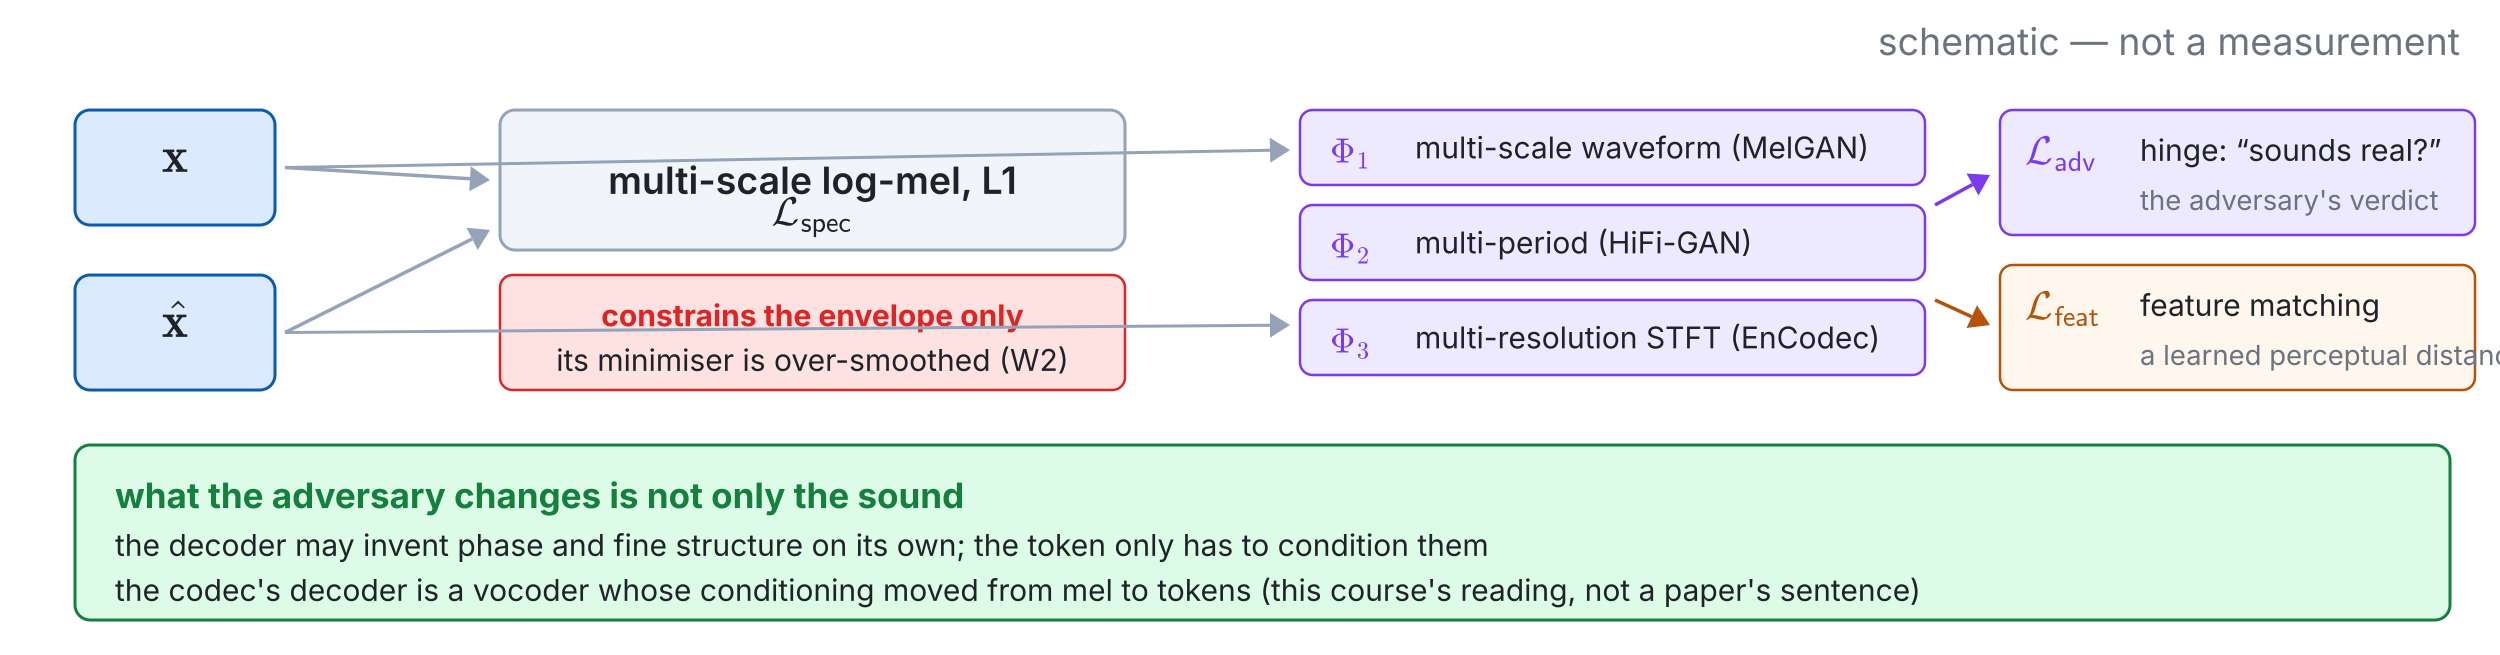
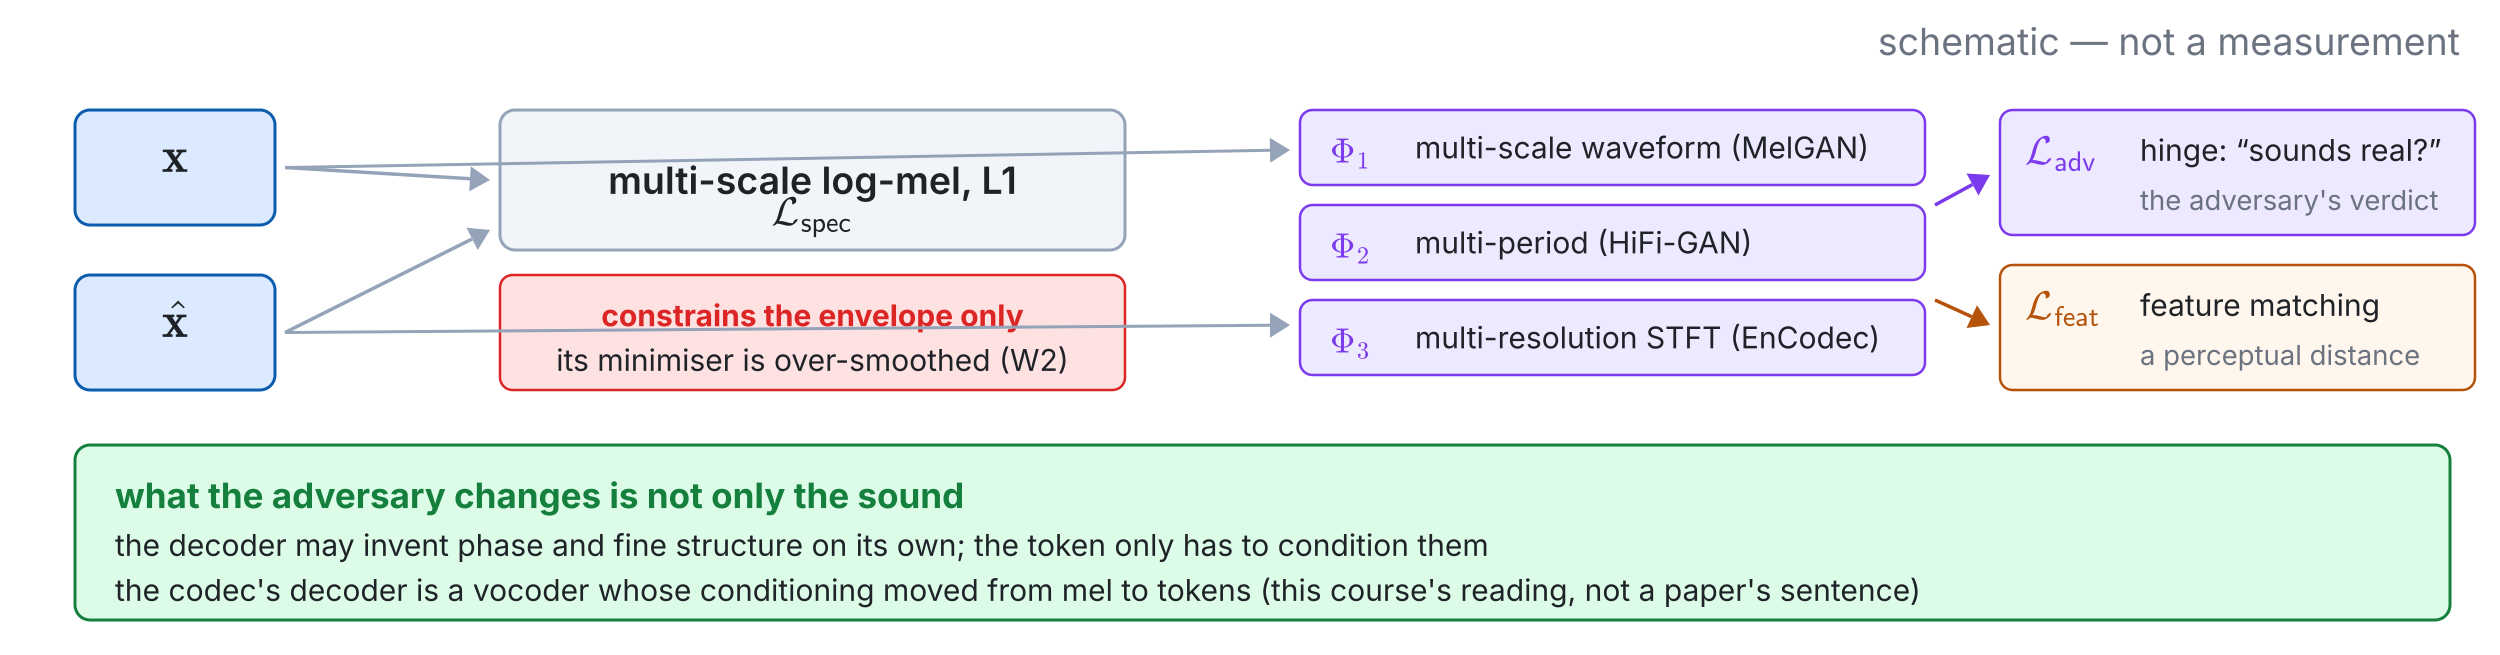
<svg xmlns="http://www.w3.org/2000/svg" xmlns:xlink="http://www.w3.org/1999/xlink" viewBox="0 0 1000 262" width="100%" role="img" font-family="system-ui,-apple-system,Segoe UI,sans-serif">
  <text x="984.0" y="22.0" font-size="15" font-weight="400" fill="#6b7280" text-anchor="end" dominant-baseline="auto">schematic — not a measurement</text>
  <g class="fragment" data-fragment-index="0">
    <rect x="30.0" y="44.0" width="80.0" height="46.0" rx="6" fill="#dbeafe" stroke="#0b5cad" stroke-width="1.2" />
    <svg x="64.7" y="53.644" width="10.6" height="19.356" viewBox="0 0 10.6 19.356">
      <defs>
        <style type="text/css">*{stroke-linejoin: round; stroke-linecap: butt}</style>
      </defs>
-       <g id="w6t45-figure_1">
-         <g id="w6t45-patch_1">
+       <g id="w6t49-figure_1">
+         <g id="w6t49-patch_1">
          <path d="M 0 19.356  L 10.6 19.356  L 10.6 0  L 0 0  L 0 19.356  z " style="fill: none" />
        </g>
-         <g id="w6t45-text_1">
+         <g id="w6t49-text_1">
          <g style="fill: #1f2328" transform="translate(0 15.19688) scale(0.2 -0.2)">
            <defs>
-               <path id="w6t45-Cmb10-78" d="M 109 0  L 109 325  Q 628 325 678 384  L 1381 1350  L 588 2516  L 141 2516  L 141 2841  L 1606 2841  L 1606 2516  L 1331 2516  L 1766 1881  L 2181 2463  Q 2181 2491 2072 2503  Q 1963 2516 1888 2516  L 1888 2841  L 3156 2841  L 3156 2516  Q 2638 2516 2584 2456  L 1959 1594  L 2816 325  L 3272 325  L 3272 0  L 1797 0  L 1797 325  L 2075 325  L 1575 1063  L 1081 378  Q 1081 356 1193 340  Q 1306 325 1381 325  L 1381 0  L 109 0  z " transform="scale(0.015625)" />
-             </defs>
-             <use xlink:href="#w6t45-Cmb10-78" transform="translate(0 0.609375)" />
+               <path id="w6t49-Cmb10-78" d="M 109 0  L 109 325  Q 628 325 678 384  L 1381 1350  L 588 2516  L 141 2516  L 141 2841  L 1606 2841  L 1606 2516  L 1331 2516  L 1766 1881  L 2181 2463  Q 2181 2491 2072 2503  Q 1963 2516 1888 2516  L 1888 2841  L 3156 2841  L 3156 2516  Q 2638 2516 2584 2456  L 1959 1594  L 2816 325  L 3272 325  L 3272 0  L 1797 0  L 1797 325  L 2075 325  L 1575 1063  L 1081 378  Q 1081 356 1193 340  Q 1306 325 1381 325  L 1381 0  L 109 0  z " transform="scale(0.015625)" />
+             </defs>
+             <use xlink:href="#w6t49-Cmb10-78" transform="translate(0 0.609375)" />
          </g>
        </g>
      </g>
    </svg>
    <rect x="30.0" y="110.0" width="80.0" height="46.0" rx="6" fill="#dbeafe" stroke="#0b5cad" stroke-width="1.2" />
    <svg x="64.7" y="119.644" width="10.6" height="19.356" viewBox="0 0 10.6 19.356">
      <defs>
        <style type="text/css">*{stroke-linejoin: round; stroke-linecap: butt}</style>
      </defs>
-       <g id="w6t46-figure_1">
-         <g id="w6t46-patch_1">
+       <g id="w6t50-figure_1">
+         <g id="w6t50-patch_1">
          <path d="M 0 19.356  L 10.6 19.356  L 10.6 0  L 0 0  L 0 19.356  z " style="fill: none" />
        </g>
-         <g id="w6t46-text_1">
+         <g id="w6t50-text_1">
          <g style="fill: #1f2328" transform="translate(0 15.19688) scale(0.2 -0.2)">
            <defs>
-               <path id="w6t46-Cmr10-5e" d="M 863 3444  L 738 3578  L 1600 4441  L 2456 3578  L 2328 3444  L 1600 4084  L 863 3444  z " transform="scale(0.015625)" />
-               <path id="w6t46-Cmb10-78" d="M 109 0  L 109 325  Q 628 325 678 384  L 1381 1350  L 588 2516  L 141 2516  L 141 2841  L 1606 2841  L 1606 2516  L 1331 2516  L 1766 1881  L 2181 2463  Q 2181 2491 2072 2503  Q 1963 2516 1888 2516  L 1888 2841  L 3156 2841  L 3156 2516  Q 2638 2516 2584 2456  L 1959 1594  L 2816 325  L 3272 325  L 3272 0  L 1797 0  L 1797 325  L 2075 325  L 1575 1063  L 1081 378  Q 1081 356 1193 340  Q 1306 325 1381 325  L 1381 0  L 109 0  z " transform="scale(0.015625)" />
-             </defs>
-             <use xlink:href="#w6t46-Cmr10-5e" transform="translate(7.640137 3.609375)" />
-             <use xlink:href="#w6t46-Cmb10-78" transform="translate(0 0.53125)" />
+               <path id="w6t50-Cmr10-5e" d="M 863 3444  L 738 3578  L 1600 4441  L 2456 3578  L 2328 3444  L 1600 4084  L 863 3444  z " transform="scale(0.015625)" />
+               <path id="w6t50-Cmb10-78" d="M 109 0  L 109 325  Q 628 325 678 384  L 1381 1350  L 588 2516  L 141 2516  L 141 2841  L 1606 2841  L 1606 2516  L 1331 2516  L 1766 1881  L 2181 2463  Q 2181 2491 2072 2503  Q 1963 2516 1888 2516  L 1888 2841  L 3156 2841  L 3156 2516  Q 2638 2516 2584 2456  L 1959 1594  L 2816 325  L 3272 325  L 3272 0  L 1797 0  L 1797 325  L 2075 325  L 1575 1063  L 1081 378  Q 1081 356 1193 340  Q 1306 325 1381 325  L 1381 0  L 109 0  z " transform="scale(0.015625)" />
+             </defs>
+             <use xlink:href="#w6t50-Cmr10-5e" transform="translate(7.640137 3.609375)" />
+             <use xlink:href="#w6t50-Cmb10-78" transform="translate(0 0.53125)" />
          </g>
        </g>
      </g>
    </svg>
    <line x1="114.0" y1="67.0" x2="188.0" y2="71.5" stroke="#94a3b8" stroke-width="1.4" />
    <polygon points="196.0,72.0 187.7,76.5 188.3,66.5" fill="#94a3b8" />
    <line x1="114.0" y1="133.0" x2="188.8" y2="95.6" stroke="#94a3b8" stroke-width="1.4" />
    <polygon points="196.0,92.0 191.1,100.0 186.6,91.1" fill="#94a3b8" />
    <rect x="200.0" y="44.0" width="250.0" height="56.0" rx="6" fill="#f1f5f9" stroke="#94a3b8" stroke-width="1.2" />
    <text x="325.0" y="72.0" font-size="15" font-weight="600" fill="#1f2328" text-anchor="middle" dominant-baseline="middle">multi-scale log-mel, L1</text>
    <svg x="308.6" y="78.68" width="32.8" height="16.32" viewBox="0 0 32.8 16.32">
      <defs>
        <style type="text/css">*{stroke-linejoin: round; stroke-linecap: butt}</style>
      </defs>
-       <g id="w6t47-figure_1">
-         <g id="w6t47-patch_1">
+       <g id="w6t51-figure_1">
+         <g id="w6t51-patch_1">
          <path d="M 0 16.32  L 32.8 16.32  L 32.8 0  L 0 0  L 0 16.32  z " style="fill: none" />
        </g>
-         <g id="w6t47-text_1">
+         <g id="w6t51-text_1">
          <g style="fill: #1f2328" transform="translate(0 11.36) scale(0.16 -0.16)">
            <defs>
-               <path id="w6t47-Cmsy10-4c" d="M 238 -141  Q 197 -141 197 -97  Q 197 -72 219 -38  Q 266 38 359 130  Q 453 222 494 275  Q 656 509 750 691  Q 913 1028 1031 1466  Q 1206 2163 1348 2597  Q 1491 3031 1722 3419  Q 1903 3719 2168 3967  Q 2434 4216 2757 4364  Q 3081 4513 3419 4513  L 3456 4513  Q 3622 4513 3734 4430  Q 3847 4347 3905 4208  Q 3963 4069 3963 3909  Q 3963 3666 3884 3572  Q 3663 3331 3359 3291  L 3322 3291  Q 3284 3291 3284 3334  Q 3284 3341 3300 3431  Q 3316 3522 3316 3584  Q 3316 3791 3212 3944  Q 3109 4097 2906 4097  Q 2669 4097 2669 4056  Q 2494 3934 2333 3651  Q 2172 3369 2051 3039  Q 1931 2709 1837 2376  Q 1744 2044 1672 1753  Q 1594 1438 1470 1148  Q 1347 859 1178 603  Q 1253 628 1363 628  L 1403 628  Q 1625 628 1847 583  Q 2069 538 2378 450  Q 2688 363 2894 320  Q 3100 278 3328 275  Q 3397 275 3440 337  Q 3484 400 3526 511  Q 3569 622 3597 659  Q 3694 766 3834 844  Q 3975 922 4116 941  L 4153 941  Q 4172 941 4184 928  Q 4197 916 4197 897  Q 4197 897 4191 878  Q 4128 628 3897 386  Q 3666 144 3370 1  Q 3075 -141 2828 -141  L 2791 -141  Q 2569 -141 2356 -100  Q 2144 -59 1834 28  Q 1525 116 1304 162  Q 1084 209 863 213  Q 578 -100 275 -141  L 238 -141  z " transform="scale(0.015625)" />
-               <path id="w6t47-Cmss10-73" d="M 178 213  L 263 672  Q 716 359 1259 359  Q 1494 359 1659 461  Q 1825 563 1825 781  Q 1825 947 1698 1053  Q 1572 1159 1403 1191  L 1013 1269  Q 688 1334 450 1559  Q 213 1784 213 2100  Q 213 2391 353 2583  Q 494 2775 731 2862  Q 969 2950 1259 2950  Q 1538 2950 1745 2904  Q 1953 2859 2194 2747  L 2119 2297  Q 1888 2434 1673 2490  Q 1459 2547 1191 2547  Q 981 2547 836 2455  Q 691 2363 691 2163  Q 691 2025 800 1926  Q 909 1828 1063 1791  L 1491 1709  Q 1709 1659 1895 1537  Q 2081 1416 2192 1233  Q 2303 1050 2303 831  Q 2303 525 2167 323  Q 2031 122 1798 25  Q 1566 -72 1259 -72  Q 684 -72 178 213  z " transform="scale(0.015625)" />
-               <path id="w6t47-Cmss10-70" d="M 513 -1241  L 513 2841  L 1019 2841  L 1019 2541  Q 1469 2913 2113 2913  Q 2428 2913 2648 2672  Q 2869 2431 2976 2082  Q 3084 1734 3084 1422  Q 3084 1081 2942 728  Q 2800 375 2533 151  Q 2266 -72 1906 -72  Q 1663 -72 1436 23  Q 1209 119 1038 281  L 1038 -1241  L 513 -1241  z M 1038 744  Q 1138 559 1288 453  Q 1438 347 1631 347  Q 1906 347 2117 501  Q 2328 656 2443 909  Q 2559 1163 2559 1422  Q 2559 1825 2325 2151  Q 2091 2478 1709 2478  Q 1581 2478 1451 2434  Q 1322 2391 1219 2314  Q 1116 2238 1038 2125  L 1038 744  z " transform="scale(0.015625)" />
-               <path id="w6t47-Cmss10-65" d="M 1594 -72  Q 1300 -72 1044 51  Q 788 175 602 390  Q 416 606 314 882  Q 213 1159 213 1441  Q 213 1806 373 2159  Q 534 2513 831 2731  Q 1128 2950 1503 2950  Q 2116 2950 2386 2500  Q 2656 2050 2656 1403  L 684 1403  Q 684 1150 801 904  Q 919 659 1130 503  Q 1341 347 1594 347  Q 2150 347 2584 691  L 2625 256  Q 2491 122 2162 25  Q 1834 -72 1594 -72  z M 722 1778  L 2259 1778  Q 2209 2103 2015 2318  Q 1822 2534 1503 2534  Q 1316 2534 1150 2426  Q 984 2319 876 2145  Q 769 1972 722 1778  z " transform="scale(0.015625)" />
-               <path id="w6t47-Cmss10-63" d="M 1594 -72  Q 1309 -72 1053 50  Q 797 172 609 386  Q 422 600 320 870  Q 219 1141 219 1422  Q 219 1713 320 1988  Q 422 2263 608 2480  Q 794 2697 1044 2823  Q 1294 2950 1594 2950  Q 1934 2950 2136 2897  Q 2338 2844 2625 2675  L 2547 2228  Q 2288 2403 2102 2459  Q 1916 2516 1594 2516  Q 1322 2516 1126 2355  Q 931 2194 837 1945  Q 744 1697 744 1422  Q 744 1163 842 919  Q 941 675 1134 520  Q 1328 366 1594 366  Q 1894 366 2139 448  Q 2384 531 2619 697  L 2656 250  Q 2513 106 2183 17  Q 1853 -72 1594 -72  z " transform="scale(0.015625)" />
-             </defs>
-             <use xlink:href="#w6t47-Cmsy10-4c" transform="translate(0 0.484375)" />
-             <use xlink:href="#w6t47-Cmss10-73" transform="translate(73.36062 -16.52188) scale(0.7)" />
-             <use xlink:href="#w6t47-Cmss10-70" transform="translate(100.1575 -16.52188) scale(0.7)" />
-             <use xlink:href="#w6t47-Cmss10-65" transform="translate(136.2854 -16.52188) scale(0.7)" />
-             <use xlink:href="#w6t47-Cmss10-63" transform="translate(167.3548 -16.52188) scale(0.7)" />
+               <path id="w6t51-Cmsy10-4c" d="M 238 -141  Q 197 -141 197 -97  Q 197 -72 219 -38  Q 266 38 359 130  Q 453 222 494 275  Q 656 509 750 691  Q 913 1028 1031 1466  Q 1206 2163 1348 2597  Q 1491 3031 1722 3419  Q 1903 3719 2168 3967  Q 2434 4216 2757 4364  Q 3081 4513 3419 4513  L 3456 4513  Q 3622 4513 3734 4430  Q 3847 4347 3905 4208  Q 3963 4069 3963 3909  Q 3963 3666 3884 3572  Q 3663 3331 3359 3291  L 3322 3291  Q 3284 3291 3284 3334  Q 3284 3341 3300 3431  Q 3316 3522 3316 3584  Q 3316 3791 3212 3944  Q 3109 4097 2906 4097  Q 2669 4097 2669 4056  Q 2494 3934 2333 3651  Q 2172 3369 2051 3039  Q 1931 2709 1837 2376  Q 1744 2044 1672 1753  Q 1594 1438 1470 1148  Q 1347 859 1178 603  Q 1253 628 1363 628  L 1403 628  Q 1625 628 1847 583  Q 2069 538 2378 450  Q 2688 363 2894 320  Q 3100 278 3328 275  Q 3397 275 3440 337  Q 3484 400 3526 511  Q 3569 622 3597 659  Q 3694 766 3834 844  Q 3975 922 4116 941  L 4153 941  Q 4172 941 4184 928  Q 4197 916 4197 897  Q 4197 897 4191 878  Q 4128 628 3897 386  Q 3666 144 3370 1  Q 3075 -141 2828 -141  L 2791 -141  Q 2569 -141 2356 -100  Q 2144 -59 1834 28  Q 1525 116 1304 162  Q 1084 209 863 213  Q 578 -100 275 -141  L 238 -141  z " transform="scale(0.015625)" />
+               <path id="w6t51-Cmss10-73" d="M 178 213  L 263 672  Q 716 359 1259 359  Q 1494 359 1659 461  Q 1825 563 1825 781  Q 1825 947 1698 1053  Q 1572 1159 1403 1191  L 1013 1269  Q 688 1334 450 1559  Q 213 1784 213 2100  Q 213 2391 353 2583  Q 494 2775 731 2862  Q 969 2950 1259 2950  Q 1538 2950 1745 2904  Q 1953 2859 2194 2747  L 2119 2297  Q 1888 2434 1673 2490  Q 1459 2547 1191 2547  Q 981 2547 836 2455  Q 691 2363 691 2163  Q 691 2025 800 1926  Q 909 1828 1063 1791  L 1491 1709  Q 1709 1659 1895 1537  Q 2081 1416 2192 1233  Q 2303 1050 2303 831  Q 2303 525 2167 323  Q 2031 122 1798 25  Q 1566 -72 1259 -72  Q 684 -72 178 213  z " transform="scale(0.015625)" />
+               <path id="w6t51-Cmss10-70" d="M 513 -1241  L 513 2841  L 1019 2841  L 1019 2541  Q 1469 2913 2113 2913  Q 2428 2913 2648 2672  Q 2869 2431 2976 2082  Q 3084 1734 3084 1422  Q 3084 1081 2942 728  Q 2800 375 2533 151  Q 2266 -72 1906 -72  Q 1663 -72 1436 23  Q 1209 119 1038 281  L 1038 -1241  L 513 -1241  z M 1038 744  Q 1138 559 1288 453  Q 1438 347 1631 347  Q 1906 347 2117 501  Q 2328 656 2443 909  Q 2559 1163 2559 1422  Q 2559 1825 2325 2151  Q 2091 2478 1709 2478  Q 1581 2478 1451 2434  Q 1322 2391 1219 2314  Q 1116 2238 1038 2125  L 1038 744  z " transform="scale(0.015625)" />
+               <path id="w6t51-Cmss10-65" d="M 1594 -72  Q 1300 -72 1044 51  Q 788 175 602 390  Q 416 606 314 882  Q 213 1159 213 1441  Q 213 1806 373 2159  Q 534 2513 831 2731  Q 1128 2950 1503 2950  Q 2116 2950 2386 2500  Q 2656 2050 2656 1403  L 684 1403  Q 684 1150 801 904  Q 919 659 1130 503  Q 1341 347 1594 347  Q 2150 347 2584 691  L 2625 256  Q 2491 122 2162 25  Q 1834 -72 1594 -72  z M 722 1778  L 2259 1778  Q 2209 2103 2015 2318  Q 1822 2534 1503 2534  Q 1316 2534 1150 2426  Q 984 2319 876 2145  Q 769 1972 722 1778  z " transform="scale(0.015625)" />
+               <path id="w6t51-Cmss10-63" d="M 1594 -72  Q 1309 -72 1053 50  Q 797 172 609 386  Q 422 600 320 870  Q 219 1141 219 1422  Q 219 1713 320 1988  Q 422 2263 608 2480  Q 794 2697 1044 2823  Q 1294 2950 1594 2950  Q 1934 2950 2136 2897  Q 2338 2844 2625 2675  L 2547 2228  Q 2288 2403 2102 2459  Q 1916 2516 1594 2516  Q 1322 2516 1126 2355  Q 931 2194 837 1945  Q 744 1697 744 1422  Q 744 1163 842 919  Q 941 675 1134 520  Q 1328 366 1594 366  Q 1894 366 2139 448  Q 2384 531 2619 697  L 2656 250  Q 2513 106 2183 17  Q 1853 -72 1594 -72  z " transform="scale(0.015625)" />
+             </defs>
+             <use xlink:href="#w6t51-Cmsy10-4c" transform="translate(0 0.484375)" />
+             <use xlink:href="#w6t51-Cmss10-73" transform="translate(73.36062 -16.52188) scale(0.7)" />
+             <use xlink:href="#w6t51-Cmss10-70" transform="translate(100.1575 -16.52188) scale(0.7)" />
+             <use xlink:href="#w6t51-Cmss10-65" transform="translate(136.2854 -16.52188) scale(0.7)" />
+             <use xlink:href="#w6t51-Cmss10-63" transform="translate(167.3548 -16.52188) scale(0.7)" />
          </g>
        </g>
      </g>
    </svg>
    <rect x="200.0" y="110.0" width="250.0" height="46.0" rx="5" fill="#fee2e2" stroke="#dc2626" stroke-width="1.0" />
    <text x="325.0" y="126.0" font-size="12" font-weight="700" fill="#dc2626" text-anchor="middle" dominant-baseline="middle">constrains the envelope only</text>
    <text x="325.0" y="144.0" font-size="12" font-weight="400" fill="#1f2328" text-anchor="middle" dominant-baseline="middle">its minimiser is over-smoothed (W2)</text>
  </g>
  <g class="fragment" data-fragment-index="1">
    <line x1="114.0" y1="67.0" x2="508.0" y2="60.1" stroke="#94a3b8" stroke-width="1.2" />
    <polygon points="516.0,60.0 508.1,65.1 507.9,55.1" fill="#94a3b8" />
    <line x1="114.0" y1="133.0" x2="508.0" y2="130.1" stroke="#94a3b8" stroke-width="1.2" />
    <polygon points="516.0,130.0 508.0,135.1 508.0,125.1" fill="#94a3b8" />
    <rect x="520.0" y="44.0" width="250.0" height="30.0" rx="5" fill="#ede9fe" stroke="#7c3aed" stroke-width="1.0" />
    <svg x="532" y="54.451" width="16.66" height="13.549" viewBox="0 0 16.66 13.549">
      <defs>
        <style type="text/css">*{stroke-linejoin: round; stroke-linecap: butt}</style>
      </defs>
-       <g id="w6t48-figure_1">
-         <g id="w6t48-patch_1">
+       <g id="w6t52-figure_1">
+         <g id="w6t52-patch_1">
          <path d="M 0 13.549  L 16.66 13.549  L 16.66 -0  L 0 -0  L 0 13.549  z " style="fill: none" />
        </g>
-         <g id="w6t48-text_1">
+         <g id="w6t52-text_1">
          <g style="fill: #7c3aed" transform="translate(0 10.63781) scale(0.14 -0.14)">
            <defs>
-               <path id="w6t48-Cmr10-a9" d="M 1191 0  L 1191 225  Q 2009 225 2009 428  L 2009 891  Q 1394 950 928 1259  Q 684 1425 521 1669  Q 359 1913 359 2188  Q 359 2459 521 2704  Q 684 2950 928 3109  Q 1169 3272 1436 3361  Q 1703 3450 2009 3481  L 2009 3944  Q 2009 4147 1191 4147  L 1191 4372  L 3384 4372  L 3384 4147  Q 2566 4147 2566 3944  L 2566 3481  Q 2831 3481 3128 3382  Q 3425 3284 3678 3115  Q 3931 2947 4093 2705  Q 4256 2463 4256 2188  Q 4256 1913 4093 1672  Q 3931 1431 3670 1256  Q 3409 1081 3112 986  Q 2816 891 2566 891  L 2566 428  Q 2566 225 3384 225  L 3384 0  L 1191 0  z M 2566 1056  Q 3081 1122 3336 1401  Q 3591 1681 3591 2188  Q 3591 2697 3333 2975  Q 3075 3253 2566 3316  L 2566 1056  z M 2009 1063  L 2009 3309  Q 1025 3172 1025 2188  Q 1025 1200 2009 1063  z " transform="scale(0.015625)" />
-               <path id="w6t48-Cmr10-31" d="M 594 0  L 594 225  Q 1394 225 1394 428  L 1394 3788  Q 1063 3628 556 3628  L 556 3853  Q 1341 3853 1741 4263  L 1831 4263  Q 1853 4263 1873 4245  Q 1894 4228 1894 4206  L 1894 428  Q 1894 225 2694 225  L 2694 0  L 594 0  z " transform="scale(0.015625)" />
-             </defs>
-             <use xlink:href="#w6t48-Cmr10-a9" transform="translate(0 0.6875)" />
-             <use xlink:href="#w6t48-Cmr10-31" transform="translate(76.68094 -16.31875) scale(0.7)" />
+               <path id="w6t52-Cmr10-a9" d="M 1191 0  L 1191 225  Q 2009 225 2009 428  L 2009 891  Q 1394 950 928 1259  Q 684 1425 521 1669  Q 359 1913 359 2188  Q 359 2459 521 2704  Q 684 2950 928 3109  Q 1169 3272 1436 3361  Q 1703 3450 2009 3481  L 2009 3944  Q 2009 4147 1191 4147  L 1191 4372  L 3384 4372  L 3384 4147  Q 2566 4147 2566 3944  L 2566 3481  Q 2831 3481 3128 3382  Q 3425 3284 3678 3115  Q 3931 2947 4093 2705  Q 4256 2463 4256 2188  Q 4256 1913 4093 1672  Q 3931 1431 3670 1256  Q 3409 1081 3112 986  Q 2816 891 2566 891  L 2566 428  Q 2566 225 3384 225  L 3384 0  L 1191 0  z M 2566 1056  Q 3081 1122 3336 1401  Q 3591 1681 3591 2188  Q 3591 2697 3333 2975  Q 3075 3253 2566 3316  L 2566 1056  z M 2009 1063  L 2009 3309  Q 1025 3172 1025 2188  Q 1025 1200 2009 1063  z " transform="scale(0.015625)" />
+               <path id="w6t52-Cmr10-31" d="M 594 0  L 594 225  Q 1394 225 1394 428  L 1394 3788  Q 1063 3628 556 3628  L 556 3853  Q 1341 3853 1741 4263  L 1831 4263  Q 1853 4263 1873 4245  Q 1894 4228 1894 4206  L 1894 428  Q 1894 225 2694 225  L 2694 0  L 594 0  z " transform="scale(0.015625)" />
+             </defs>
+             <use xlink:href="#w6t52-Cmr10-a9" transform="translate(0 0.6875)" />
+             <use xlink:href="#w6t52-Cmr10-31" transform="translate(76.68094 -16.31875) scale(0.7)" />
          </g>
        </g>
      </g>
    </svg>
    <text x="566.0" y="59.0" font-size="12" font-weight="400" fill="#1f2328" text-anchor="start" dominant-baseline="middle">multi-scale waveform (MelGAN)</text>
    <rect x="520.0" y="82.0" width="250.0" height="30.0" rx="5" fill="#ede9fe" stroke="#7c3aed" stroke-width="1.0" />
    <svg x="532" y="92.451" width="16.66" height="13.549" viewBox="0 0 16.66 13.549">
      <defs>
        <style type="text/css">*{stroke-linejoin: round; stroke-linecap: butt}</style>
      </defs>
-       <g id="w6t49-figure_1">
-         <g id="w6t49-patch_1">
+       <g id="w6t53-figure_1">
+         <g id="w6t53-patch_1">
          <path d="M 0 13.549  L 16.66 13.549  L 16.66 -0  L 0 -0  L 0 13.549  z " style="fill: none" />
        </g>
-         <g id="w6t49-text_1">
+         <g id="w6t53-text_1">
          <g style="fill: #7c3aed" transform="translate(0 10.63781) scale(0.14 -0.14)">
            <defs>
-               <path id="w6t49-Cmr10-a9" d="M 1191 0  L 1191 225  Q 2009 225 2009 428  L 2009 891  Q 1394 950 928 1259  Q 684 1425 521 1669  Q 359 1913 359 2188  Q 359 2459 521 2704  Q 684 2950 928 3109  Q 1169 3272 1436 3361  Q 1703 3450 2009 3481  L 2009 3944  Q 2009 4147 1191 4147  L 1191 4372  L 3384 4372  L 3384 4147  Q 2566 4147 2566 3944  L 2566 3481  Q 2831 3481 3128 3382  Q 3425 3284 3678 3115  Q 3931 2947 4093 2705  Q 4256 2463 4256 2188  Q 4256 1913 4093 1672  Q 3931 1431 3670 1256  Q 3409 1081 3112 986  Q 2816 891 2566 891  L 2566 428  Q 2566 225 3384 225  L 3384 0  L 1191 0  z M 2566 1056  Q 3081 1122 3336 1401  Q 3591 1681 3591 2188  Q 3591 2697 3333 2975  Q 3075 3253 2566 3316  L 2566 1056  z M 2009 1063  L 2009 3309  Q 1025 3172 1025 2188  Q 1025 1200 2009 1063  z " transform="scale(0.015625)" />
-               <path id="w6t49-Cmr10-32" d="M 319 0  L 319 172  Q 319 188 331 206  L 1325 1306  Q 1550 1550 1690 1715  Q 1831 1881 1968 2097  Q 2106 2313 2186 2536  Q 2266 2759 2266 3009  Q 2266 3272 2169 3511  Q 2072 3750 1880 3894  Q 1688 4038 1416 4038  Q 1138 4038 916 3870  Q 694 3703 603 3438  Q 628 3444 672 3444  Q 816 3444 917 3347  Q 1019 3250 1019 3097  Q 1019 2950 917 2848  Q 816 2747 672 2747  Q 522 2747 420 2851  Q 319 2956 319 3097  Q 319 3338 409 3548  Q 500 3759 670 3923  Q 841 4088 1055 4175  Q 1269 4263 1509 4263  Q 1875 4263 2190 4108  Q 2506 3953 2690 3670  Q 2875 3388 2875 3009  Q 2875 2731 2753 2481  Q 2631 2231 2440 2026  Q 2250 1822 1953 1562  Q 1656 1303 1563 1216  L 838 519  L 1453 519  Q 1906 519 2211 526  Q 2516 534 2534 550  Q 2609 631 2688 1141  L 2875 1141  L 2694 0  L 319 0  z " transform="scale(0.015625)" />
-             </defs>
-             <use xlink:href="#w6t49-Cmr10-a9" transform="translate(0 0.6875)" />
-             <use xlink:href="#w6t49-Cmr10-32" transform="translate(76.68094 -16.31875) scale(0.7)" />
+               <path id="w6t53-Cmr10-a9" d="M 1191 0  L 1191 225  Q 2009 225 2009 428  L 2009 891  Q 1394 950 928 1259  Q 684 1425 521 1669  Q 359 1913 359 2188  Q 359 2459 521 2704  Q 684 2950 928 3109  Q 1169 3272 1436 3361  Q 1703 3450 2009 3481  L 2009 3944  Q 2009 4147 1191 4147  L 1191 4372  L 3384 4372  L 3384 4147  Q 2566 4147 2566 3944  L 2566 3481  Q 2831 3481 3128 3382  Q 3425 3284 3678 3115  Q 3931 2947 4093 2705  Q 4256 2463 4256 2188  Q 4256 1913 4093 1672  Q 3931 1431 3670 1256  Q 3409 1081 3112 986  Q 2816 891 2566 891  L 2566 428  Q 2566 225 3384 225  L 3384 0  L 1191 0  z M 2566 1056  Q 3081 1122 3336 1401  Q 3591 1681 3591 2188  Q 3591 2697 3333 2975  Q 3075 3253 2566 3316  L 2566 1056  z M 2009 1063  L 2009 3309  Q 1025 3172 1025 2188  Q 1025 1200 2009 1063  z " transform="scale(0.015625)" />
+               <path id="w6t53-Cmr10-32" d="M 319 0  L 319 172  Q 319 188 331 206  L 1325 1306  Q 1550 1550 1690 1715  Q 1831 1881 1968 2097  Q 2106 2313 2186 2536  Q 2266 2759 2266 3009  Q 2266 3272 2169 3511  Q 2072 3750 1880 3894  Q 1688 4038 1416 4038  Q 1138 4038 916 3870  Q 694 3703 603 3438  Q 628 3444 672 3444  Q 816 3444 917 3347  Q 1019 3250 1019 3097  Q 1019 2950 917 2848  Q 816 2747 672 2747  Q 522 2747 420 2851  Q 319 2956 319 3097  Q 319 3338 409 3548  Q 500 3759 670 3923  Q 841 4088 1055 4175  Q 1269 4263 1509 4263  Q 1875 4263 2190 4108  Q 2506 3953 2690 3670  Q 2875 3388 2875 3009  Q 2875 2731 2753 2481  Q 2631 2231 2440 2026  Q 2250 1822 1953 1562  Q 1656 1303 1563 1216  L 838 519  L 1453 519  Q 1906 519 2211 526  Q 2516 534 2534 550  Q 2609 631 2688 1141  L 2875 1141  L 2694 0  L 319 0  z " transform="scale(0.015625)" />
+             </defs>
+             <use xlink:href="#w6t53-Cmr10-a9" transform="translate(0 0.6875)" />
+             <use xlink:href="#w6t53-Cmr10-32" transform="translate(76.68094 -16.31875) scale(0.7)" />
          </g>
        </g>
      </g>
    </svg>
    <text x="566.0" y="97.0" font-size="12" font-weight="400" fill="#1f2328" text-anchor="start" dominant-baseline="middle">multi-period (HiFi-GAN)</text>
    <rect x="520.0" y="120.0" width="250.0" height="30.0" rx="5" fill="#ede9fe" stroke="#7c3aed" stroke-width="1.0" />
    <svg x="532" y="130.451" width="16.66" height="13.549" viewBox="0 0 16.66 13.549">
      <defs>
        <style type="text/css">*{stroke-linejoin: round; stroke-linecap: butt}</style>
      </defs>
-       <g id="w6t50-figure_1">
-         <g id="w6t50-patch_1">
+       <g id="w6t54-figure_1">
+         <g id="w6t54-patch_1">
          <path d="M 0 13.549  L 16.66 13.549  L 16.66 -0  L 0 -0  L 0 13.549  z " style="fill: none" />
        </g>
-         <g id="w6t50-text_1">
+         <g id="w6t54-text_1">
          <g style="fill: #7c3aed" transform="translate(0 10.63781) scale(0.14 -0.14)">
            <defs>
-               <path id="w6t50-Cmr10-a9" d="M 1191 0  L 1191 225  Q 2009 225 2009 428  L 2009 891  Q 1394 950 928 1259  Q 684 1425 521 1669  Q 359 1913 359 2188  Q 359 2459 521 2704  Q 684 2950 928 3109  Q 1169 3272 1436 3361  Q 1703 3450 2009 3481  L 2009 3944  Q 2009 4147 1191 4147  L 1191 4372  L 3384 4372  L 3384 4147  Q 2566 4147 2566 3944  L 2566 3481  Q 2831 3481 3128 3382  Q 3425 3284 3678 3115  Q 3931 2947 4093 2705  Q 4256 2463 4256 2188  Q 4256 1913 4093 1672  Q 3931 1431 3670 1256  Q 3409 1081 3112 986  Q 2816 891 2566 891  L 2566 428  Q 2566 225 3384 225  L 3384 0  L 1191 0  z M 2566 1056  Q 3081 1122 3336 1401  Q 3591 1681 3591 2188  Q 3591 2697 3333 2975  Q 3075 3253 2566 3316  L 2566 1056  z M 2009 1063  L 2009 3309  Q 1025 3172 1025 2188  Q 1025 1200 2009 1063  z " transform="scale(0.015625)" />
-               <path id="w6t50-Cmr10-33" d="M 609 494  Q 759 275 1012 169  Q 1266 63 1556 63  Q 1928 63 2084 380  Q 2241 697 2241 1100  Q 2241 1281 2208 1462  Q 2175 1644 2097 1800  Q 2019 1956 1883 2050  Q 1747 2144 1550 2144  L 1125 2144  Q 1069 2144 1069 2203  L 1069 2259  Q 1069 2309 1125 2309  L 1478 2338  Q 1703 2338 1851 2506  Q 2000 2675 2069 2917  Q 2138 3159 2138 3378  Q 2138 3684 1994 3881  Q 1850 4078 1556 4078  Q 1313 4078 1091 3986  Q 869 3894 738 3706  Q 750 3709 759 3711  Q 769 3713 781 3713  Q 925 3713 1022 3613  Q 1119 3513 1119 3372  Q 1119 3234 1022 3134  Q 925 3034 781 3034  Q 641 3034 541 3134  Q 441 3234 441 3372  Q 441 3647 606 3850  Q 772 4053 1033 4158  Q 1294 4263 1556 4263  Q 1750 4263 1965 4205  Q 2181 4147 2356 4039  Q 2531 3931 2642 3762  Q 2753 3594 2753 3378  Q 2753 3109 2633 2881  Q 2513 2653 2303 2487  Q 2094 2322 1844 2241  Q 2122 2188 2372 2031  Q 2622 1875 2773 1631  Q 2925 1388 2925 1106  Q 2925 753 2731 467  Q 2538 181 2222 20  Q 1906 -141 1556 -141  Q 1256 -141 954 -26  Q 653 88 461 316  Q 269 544 269 863  Q 269 1022 375 1128  Q 481 1234 641 1234  Q 744 1234 830 1186  Q 916 1138 964 1050  Q 1013 963 1013 863  Q 1013 706 903 600  Q 794 494 641 494  L 609 494  z " transform="scale(0.015625)" />
-             </defs>
-             <use xlink:href="#w6t50-Cmr10-a9" transform="translate(0 0.6875)" />
-             <use xlink:href="#w6t50-Cmr10-33" transform="translate(76.68094 -16.31875) scale(0.7)" />
+               <path id="w6t54-Cmr10-a9" d="M 1191 0  L 1191 225  Q 2009 225 2009 428  L 2009 891  Q 1394 950 928 1259  Q 684 1425 521 1669  Q 359 1913 359 2188  Q 359 2459 521 2704  Q 684 2950 928 3109  Q 1169 3272 1436 3361  Q 1703 3450 2009 3481  L 2009 3944  Q 2009 4147 1191 4147  L 1191 4372  L 3384 4372  L 3384 4147  Q 2566 4147 2566 3944  L 2566 3481  Q 2831 3481 3128 3382  Q 3425 3284 3678 3115  Q 3931 2947 4093 2705  Q 4256 2463 4256 2188  Q 4256 1913 4093 1672  Q 3931 1431 3670 1256  Q 3409 1081 3112 986  Q 2816 891 2566 891  L 2566 428  Q 2566 225 3384 225  L 3384 0  L 1191 0  z M 2566 1056  Q 3081 1122 3336 1401  Q 3591 1681 3591 2188  Q 3591 2697 3333 2975  Q 3075 3253 2566 3316  L 2566 1056  z M 2009 1063  L 2009 3309  Q 1025 3172 1025 2188  Q 1025 1200 2009 1063  z " transform="scale(0.015625)" />
+               <path id="w6t54-Cmr10-33" d="M 609 494  Q 759 275 1012 169  Q 1266 63 1556 63  Q 1928 63 2084 380  Q 2241 697 2241 1100  Q 2241 1281 2208 1462  Q 2175 1644 2097 1800  Q 2019 1956 1883 2050  Q 1747 2144 1550 2144  L 1125 2144  Q 1069 2144 1069 2203  L 1069 2259  Q 1069 2309 1125 2309  L 1478 2338  Q 1703 2338 1851 2506  Q 2000 2675 2069 2917  Q 2138 3159 2138 3378  Q 2138 3684 1994 3881  Q 1850 4078 1556 4078  Q 1313 4078 1091 3986  Q 869 3894 738 3706  Q 750 3709 759 3711  Q 769 3713 781 3713  Q 925 3713 1022 3613  Q 1119 3513 1119 3372  Q 1119 3234 1022 3134  Q 925 3034 781 3034  Q 641 3034 541 3134  Q 441 3234 441 3372  Q 441 3647 606 3850  Q 772 4053 1033 4158  Q 1294 4263 1556 4263  Q 1750 4263 1965 4205  Q 2181 4147 2356 4039  Q 2531 3931 2642 3762  Q 2753 3594 2753 3378  Q 2753 3109 2633 2881  Q 2513 2653 2303 2487  Q 2094 2322 1844 2241  Q 2122 2188 2372 2031  Q 2622 1875 2773 1631  Q 2925 1388 2925 1106  Q 2925 753 2731 467  Q 2538 181 2222 20  Q 1906 -141 1556 -141  Q 1256 -141 954 -26  Q 653 88 461 316  Q 269 544 269 863  Q 269 1022 375 1128  Q 481 1234 641 1234  Q 744 1234 830 1186  Q 916 1138 964 1050  Q 1013 963 1013 863  Q 1013 706 903 600  Q 794 494 641 494  L 609 494  z " transform="scale(0.015625)" />
+             </defs>
+             <use xlink:href="#w6t54-Cmr10-a9" transform="translate(0 0.6875)" />
+             <use xlink:href="#w6t54-Cmr10-33" transform="translate(76.68094 -16.31875) scale(0.7)" />
          </g>
        </g>
      </g>
    </svg>
    <text x="566.0" y="135.0" font-size="12" font-weight="400" fill="#1f2328" text-anchor="start" dominant-baseline="middle">multi-resolution STFT (EnCodec)</text>
    <line x1="774.0" y1="82.0" x2="789.0" y2="73.8" stroke="#7c3aed" stroke-width="1.4" />
    <polygon points="796.0,70.0 791.4,78.2 786.6,69.4" fill="#7c3aed" />
    <rect x="800.0" y="44.0" width="190.0" height="50.0" rx="5" fill="#ede9fe" stroke="#7c3aed" stroke-width="1.0" />
    <svg x="810" y="53.515" width="29.12" height="15.485" viewBox="0 0 29.12 15.485">
      <defs>
        <style type="text/css">*{stroke-linejoin: round; stroke-linecap: butt}</style>
      </defs>
-       <g id="w6t51-figure_1">
-         <g id="w6t51-patch_1">
+       <g id="w6t55-figure_1">
+         <g id="w6t55-patch_1">
          <path d="M 0 15.485  L 29.12 15.485  L 29.12 0  L 0 0  L 0 15.485  z " style="fill: none" />
        </g>
-         <g id="w6t51-text_1">
+         <g id="w6t55-text_1">
          <g style="fill: #7c3aed" transform="translate(0 12.1575) scale(0.16 -0.16)">
            <defs>
-               <path id="w6t51-Cmsy10-4c" d="M 238 -141  Q 197 -141 197 -97  Q 197 -72 219 -38  Q 266 38 359 130  Q 453 222 494 275  Q 656 509 750 691  Q 913 1028 1031 1466  Q 1206 2163 1348 2597  Q 1491 3031 1722 3419  Q 1903 3719 2168 3967  Q 2434 4216 2757 4364  Q 3081 4513 3419 4513  L 3456 4513  Q 3622 4513 3734 4430  Q 3847 4347 3905 4208  Q 3963 4069 3963 3909  Q 3963 3666 3884 3572  Q 3663 3331 3359 3291  L 3322 3291  Q 3284 3291 3284 3334  Q 3284 3341 3300 3431  Q 3316 3522 3316 3584  Q 3316 3791 3212 3944  Q 3109 4097 2906 4097  Q 2669 4097 2669 4056  Q 2494 3934 2333 3651  Q 2172 3369 2051 3039  Q 1931 2709 1837 2376  Q 1744 2044 1672 1753  Q 1594 1438 1470 1148  Q 1347 859 1178 603  Q 1253 628 1363 628  L 1403 628  Q 1625 628 1847 583  Q 2069 538 2378 450  Q 2688 363 2894 320  Q 3100 278 3328 275  Q 3397 275 3440 337  Q 3484 400 3526 511  Q 3569 622 3597 659  Q 3694 766 3834 844  Q 3975 922 4116 941  L 4153 941  Q 4172 941 4184 928  Q 4197 916 4197 897  Q 4197 897 4191 878  Q 4128 628 3897 386  Q 3666 144 3370 1  Q 3075 -141 2828 -141  L 2791 -141  Q 2569 -141 2356 -100  Q 2144 -59 1834 28  Q 1525 116 1304 162  Q 1084 209 863 213  Q 578 -100 275 -141  L 238 -141  z " transform="scale(0.015625)" />
-               <path id="w6t51-Cmss10-61" d="M 972 -72  Q 766 -72 605 48  Q 444 169 356 359  Q 269 550 269 763  Q 269 1072 580 1256  Q 891 1441 1305 1511  Q 1719 1581 2041 1581  L 2041 1881  Q 2041 2128 1900 2337  Q 1759 2547 1522 2547  Q 1225 2547 1000 2473  Q 775 2400 531 2222  L 494 2675  Q 753 2825 987 2887  Q 1222 2950 1522 2950  Q 1806 2950 2047 2801  Q 2288 2653 2427 2408  Q 2566 2163 2566 1881  L 2566 0  L 2059 0  L 2059 238  Q 1859 84 1576 6  Q 1294 -72 972 -72  z M 756 763  Q 756 566 937 456  Q 1119 347 1331 347  Q 1600 347 1820 467  Q 2041 588 2041 831  L 2041 1228  Q 1641 1228 1198 1125  Q 756 1022 756 763  z " transform="scale(0.015625)" />
-               <path id="w6t51-Cmss10-64" d="M 1300 -72  Q 959 -72 712 161  Q 466 394 342 741  Q 219 1088 219 1422  Q 219 1675 291 1933  Q 363 2191 500 2414  Q 638 2638 847 2775  Q 1056 2913 1319 2913  Q 1591 2913 1842 2822  Q 2094 2731 2284 2572  L 2284 4441  L 2791 4441  L 2791 0  L 2266 0  L 2266 319  Q 2059 128 1818 28  Q 1578 -72 1300 -72  z M 1594 347  Q 1806 347 1984 465  Q 2163 584 2266 781  L 2266 2163  Q 2166 2316 2006 2406  Q 1847 2497 1672 2497  Q 1372 2497 1161 2350  Q 950 2203 847 1958  Q 744 1713 744 1422  Q 744 981 959 664  Q 1175 347 1594 347  z " transform="scale(0.015625)" />
-               <path id="w6t51-Cmss10-76" d="M 1178 0  L 91 2841  L 616 2841  Q 797 2359 944 1971  Q 1091 1584 1194 1300  Q 1297 1016 1390 716  Q 1484 416 1484 347  Q 1484 559 2350 2841  L 2853 2841  L 1766 0  L 1178 0  z " transform="scale(0.015625)" />
-             </defs>
-             <use xlink:href="#w6t51-Cmsy10-4c" transform="translate(0 0.484375)" />
-             <use xlink:href="#w6t51-Cmss10-61" transform="translate(73.36062 -16.52188) scale(0.7)" />
-             <use xlink:href="#w6t51-Cmss10-64" transform="translate(106.9593 -16.52188) scale(0.7)" />
-             <use xlink:href="#w6t51-Cmss10-76" transform="translate(143.0872 -16.52188) scale(0.7)" />
+               <path id="w6t55-Cmsy10-4c" d="M 238 -141  Q 197 -141 197 -97  Q 197 -72 219 -38  Q 266 38 359 130  Q 453 222 494 275  Q 656 509 750 691  Q 913 1028 1031 1466  Q 1206 2163 1348 2597  Q 1491 3031 1722 3419  Q 1903 3719 2168 3967  Q 2434 4216 2757 4364  Q 3081 4513 3419 4513  L 3456 4513  Q 3622 4513 3734 4430  Q 3847 4347 3905 4208  Q 3963 4069 3963 3909  Q 3963 3666 3884 3572  Q 3663 3331 3359 3291  L 3322 3291  Q 3284 3291 3284 3334  Q 3284 3341 3300 3431  Q 3316 3522 3316 3584  Q 3316 3791 3212 3944  Q 3109 4097 2906 4097  Q 2669 4097 2669 4056  Q 2494 3934 2333 3651  Q 2172 3369 2051 3039  Q 1931 2709 1837 2376  Q 1744 2044 1672 1753  Q 1594 1438 1470 1148  Q 1347 859 1178 603  Q 1253 628 1363 628  L 1403 628  Q 1625 628 1847 583  Q 2069 538 2378 450  Q 2688 363 2894 320  Q 3100 278 3328 275  Q 3397 275 3440 337  Q 3484 400 3526 511  Q 3569 622 3597 659  Q 3694 766 3834 844  Q 3975 922 4116 941  L 4153 941  Q 4172 941 4184 928  Q 4197 916 4197 897  Q 4197 897 4191 878  Q 4128 628 3897 386  Q 3666 144 3370 1  Q 3075 -141 2828 -141  L 2791 -141  Q 2569 -141 2356 -100  Q 2144 -59 1834 28  Q 1525 116 1304 162  Q 1084 209 863 213  Q 578 -100 275 -141  L 238 -141  z " transform="scale(0.015625)" />
+               <path id="w6t55-Cmss10-61" d="M 972 -72  Q 766 -72 605 48  Q 444 169 356 359  Q 269 550 269 763  Q 269 1072 580 1256  Q 891 1441 1305 1511  Q 1719 1581 2041 1581  L 2041 1881  Q 2041 2128 1900 2337  Q 1759 2547 1522 2547  Q 1225 2547 1000 2473  Q 775 2400 531 2222  L 494 2675  Q 753 2825 987 2887  Q 1222 2950 1522 2950  Q 1806 2950 2047 2801  Q 2288 2653 2427 2408  Q 2566 2163 2566 1881  L 2566 0  L 2059 0  L 2059 238  Q 1859 84 1576 6  Q 1294 -72 972 -72  z M 756 763  Q 756 566 937 456  Q 1119 347 1331 347  Q 1600 347 1820 467  Q 2041 588 2041 831  L 2041 1228  Q 1641 1228 1198 1125  Q 756 1022 756 763  z " transform="scale(0.015625)" />
+               <path id="w6t55-Cmss10-64" d="M 1300 -72  Q 959 -72 712 161  Q 466 394 342 741  Q 219 1088 219 1422  Q 219 1675 291 1933  Q 363 2191 500 2414  Q 638 2638 847 2775  Q 1056 2913 1319 2913  Q 1591 2913 1842 2822  Q 2094 2731 2284 2572  L 2284 4441  L 2791 4441  L 2791 0  L 2266 0  L 2266 319  Q 2059 128 1818 28  Q 1578 -72 1300 -72  z M 1594 347  Q 1806 347 1984 465  Q 2163 584 2266 781  L 2266 2163  Q 2166 2316 2006 2406  Q 1847 2497 1672 2497  Q 1372 2497 1161 2350  Q 950 2203 847 1958  Q 744 1713 744 1422  Q 744 981 959 664  Q 1175 347 1594 347  z " transform="scale(0.015625)" />
+               <path id="w6t55-Cmss10-76" d="M 1178 0  L 91 2841  L 616 2841  Q 797 2359 944 1971  Q 1091 1584 1194 1300  Q 1297 1016 1390 716  Q 1484 416 1484 347  Q 1484 559 2350 2841  L 2853 2841  L 1766 0  L 1178 0  z " transform="scale(0.015625)" />
+             </defs>
+             <use xlink:href="#w6t55-Cmsy10-4c" transform="translate(0 0.484375)" />
+             <use xlink:href="#w6t55-Cmss10-61" transform="translate(73.36062 -16.52188) scale(0.7)" />
+             <use xlink:href="#w6t55-Cmss10-64" transform="translate(106.9593 -16.52188) scale(0.7)" />
+             <use xlink:href="#w6t55-Cmss10-76" transform="translate(143.0872 -16.52188) scale(0.7)" />
          </g>
        </g>
      </g>
    </svg>
    <text x="856.0" y="60.0" font-size="12" font-weight="400" fill="#1f2328" text-anchor="start" dominant-baseline="middle">hinge: “sounds real?”</text>
    <text x="856.0" y="80.0" font-size="11" font-weight="400" fill="#6b7280" text-anchor="start" dominant-baseline="middle">the adversary's verdict</text>
  </g>
  <g class="fragment" data-fragment-index="2">
    <rect x="800.0" y="106.0" width="190.0" height="50.0" rx="5" fill="#fff7ed" stroke="#b45309" stroke-width="1.0" />
    <svg x="810" y="115.515" width="30.72" height="15.485" viewBox="0 0 30.72 15.485">
      <defs>
        <style type="text/css">*{stroke-linejoin: round; stroke-linecap: butt}</style>
      </defs>
-       <g id="w6t52-figure_1">
-         <g id="w6t52-patch_1">
+       <g id="w6t56-figure_1">
+         <g id="w6t56-patch_1">
          <path d="M 0 15.485  L 30.72 15.485  L 30.72 0  L 0 0  L 0 15.485  z " style="fill: none" />
        </g>
-         <g id="w6t52-text_1">
+         <g id="w6t56-text_1">
          <g style="fill: #b45309" transform="translate(0 12.1575) scale(0.16 -0.16)">
            <defs>
-               <path id="w6t52-Cmsy10-4c" d="M 238 -141  Q 197 -141 197 -97  Q 197 -72 219 -38  Q 266 38 359 130  Q 453 222 494 275  Q 656 509 750 691  Q 913 1028 1031 1466  Q 1206 2163 1348 2597  Q 1491 3031 1722 3419  Q 1903 3719 2168 3967  Q 2434 4216 2757 4364  Q 3081 4513 3419 4513  L 3456 4513  Q 3622 4513 3734 4430  Q 3847 4347 3905 4208  Q 3963 4069 3963 3909  Q 3963 3666 3884 3572  Q 3663 3331 3359 3291  L 3322 3291  Q 3284 3291 3284 3334  Q 3284 3341 3300 3431  Q 3316 3522 3316 3584  Q 3316 3791 3212 3944  Q 3109 4097 2906 4097  Q 2669 4097 2669 4056  Q 2494 3934 2333 3651  Q 2172 3369 2051 3039  Q 1931 2709 1837 2376  Q 1744 2044 1672 1753  Q 1594 1438 1470 1148  Q 1347 859 1178 603  Q 1253 628 1363 628  L 1403 628  Q 1625 628 1847 583  Q 2069 538 2378 450  Q 2688 363 2894 320  Q 3100 278 3328 275  Q 3397 275 3440 337  Q 3484 400 3526 511  Q 3569 622 3597 659  Q 3694 766 3834 844  Q 3975 922 4116 941  L 4153 941  Q 4172 941 4184 928  Q 4197 916 4197 897  Q 4197 897 4191 878  Q 4128 628 3897 386  Q 3666 144 3370 1  Q 3075 -141 2828 -141  L 2791 -141  Q 2569 -141 2356 -100  Q 2144 -59 1834 28  Q 1525 116 1304 162  Q 1084 209 863 213  Q 578 -100 275 -141  L 238 -141  z " transform="scale(0.015625)" />
-               <path id="w6t52-Cmss10-66" d="M 634 0  L 634 2444  L 172 2444  L 172 2841  L 634 2841  L 634 3438  Q 634 3722 775 3969  Q 916 4216 1159 4364  Q 1403 4513 1684 4513  Q 1784 4513 1990 4491  Q 2197 4469 2222 4441  L 2222 3988  Q 2097 4044 1967 4070  Q 1838 4097 1684 4097  Q 1475 4097 1297 3976  Q 1119 3856 1119 3653  L 1119 2841  L 1831 2841  L 1831 2444  L 1141 2444  L 1141 0  L 634 0  z " transform="scale(0.015625)" />
-               <path id="w6t52-Cmss10-65" d="M 1594 -72  Q 1300 -72 1044 51  Q 788 175 602 390  Q 416 606 314 882  Q 213 1159 213 1441  Q 213 1806 373 2159  Q 534 2513 831 2731  Q 1128 2950 1503 2950  Q 2116 2950 2386 2500  Q 2656 2050 2656 1403  L 684 1403  Q 684 1150 801 904  Q 919 659 1130 503  Q 1341 347 1594 347  Q 2150 347 2584 691  L 2625 256  Q 2491 122 2162 25  Q 1834 -72 1594 -72  z M 722 1778  L 2259 1778  Q 2209 2103 2015 2318  Q 1822 2534 1503 2534  Q 1316 2534 1150 2426  Q 984 2319 876 2145  Q 769 1972 722 1778  z " transform="scale(0.015625)" />
-               <path id="w6t52-Cmss10-61" d="M 972 -72  Q 766 -72 605 48  Q 444 169 356 359  Q 269 550 269 763  Q 269 1072 580 1256  Q 891 1441 1305 1511  Q 1719 1581 2041 1581  L 2041 1881  Q 2041 2128 1900 2337  Q 1759 2547 1522 2547  Q 1225 2547 1000 2473  Q 775 2400 531 2222  L 494 2675  Q 753 2825 987 2887  Q 1222 2950 1522 2950  Q 1806 2950 2047 2801  Q 2288 2653 2427 2408  Q 2566 2163 2566 1881  L 2566 0  L 2059 0  L 2059 238  Q 1859 84 1576 6  Q 1294 -72 972 -72  z M 756 763  Q 756 566 937 456  Q 1119 347 1331 347  Q 1600 347 1820 467  Q 2041 588 2041 831  L 2041 1228  Q 1641 1228 1198 1125  Q 756 1022 756 763  z " transform="scale(0.015625)" />
-               <path id="w6t52-Cmss10-74" d="M 1141 -72  Q 859 -72 753 211  Q 647 494 647 831  L 647 2444  L 122 2444  L 122 2841  L 666 2841  L 666 3653  L 1131 3653  L 1131 2841  L 2022 2841  L 2022 2444  L 1131 2444  L 1131 916  Q 1131 366 1428 366  Q 1756 366 2016 569  L 2125 166  Q 1884 47 1646 -12  Q 1409 -72 1141 -72  z " transform="scale(0.015625)" />
-             </defs>
-             <use xlink:href="#w6t52-Cmsy10-4c" transform="translate(0 0.484375)" />
-             <use xlink:href="#w6t52-Cmss10-66" transform="translate(73.36062 -16.52188) scale(0.7)" />
-             <use xlink:href="#w6t52-Cmss10-65" transform="translate(94.72293 -16.52188) scale(0.7)" />
-             <use xlink:href="#w6t52-Cmss10-61" transform="translate(125.7923 -16.52188) scale(0.7)" />
-             <use xlink:href="#w6t52-Cmss10-74" transform="translate(159.3909 -16.52188) scale(0.7)" />
+               <path id="w6t56-Cmsy10-4c" d="M 238 -141  Q 197 -141 197 -97  Q 197 -72 219 -38  Q 266 38 359 130  Q 453 222 494 275  Q 656 509 750 691  Q 913 1028 1031 1466  Q 1206 2163 1348 2597  Q 1491 3031 1722 3419  Q 1903 3719 2168 3967  Q 2434 4216 2757 4364  Q 3081 4513 3419 4513  L 3456 4513  Q 3622 4513 3734 4430  Q 3847 4347 3905 4208  Q 3963 4069 3963 3909  Q 3963 3666 3884 3572  Q 3663 3331 3359 3291  L 3322 3291  Q 3284 3291 3284 3334  Q 3284 3341 3300 3431  Q 3316 3522 3316 3584  Q 3316 3791 3212 3944  Q 3109 4097 2906 4097  Q 2669 4097 2669 4056  Q 2494 3934 2333 3651  Q 2172 3369 2051 3039  Q 1931 2709 1837 2376  Q 1744 2044 1672 1753  Q 1594 1438 1470 1148  Q 1347 859 1178 603  Q 1253 628 1363 628  L 1403 628  Q 1625 628 1847 583  Q 2069 538 2378 450  Q 2688 363 2894 320  Q 3100 278 3328 275  Q 3397 275 3440 337  Q 3484 400 3526 511  Q 3569 622 3597 659  Q 3694 766 3834 844  Q 3975 922 4116 941  L 4153 941  Q 4172 941 4184 928  Q 4197 916 4197 897  Q 4197 897 4191 878  Q 4128 628 3897 386  Q 3666 144 3370 1  Q 3075 -141 2828 -141  L 2791 -141  Q 2569 -141 2356 -100  Q 2144 -59 1834 28  Q 1525 116 1304 162  Q 1084 209 863 213  Q 578 -100 275 -141  L 238 -141  z " transform="scale(0.015625)" />
+               <path id="w6t56-Cmss10-66" d="M 634 0  L 634 2444  L 172 2444  L 172 2841  L 634 2841  L 634 3438  Q 634 3722 775 3969  Q 916 4216 1159 4364  Q 1403 4513 1684 4513  Q 1784 4513 1990 4491  Q 2197 4469 2222 4441  L 2222 3988  Q 2097 4044 1967 4070  Q 1838 4097 1684 4097  Q 1475 4097 1297 3976  Q 1119 3856 1119 3653  L 1119 2841  L 1831 2841  L 1831 2444  L 1141 2444  L 1141 0  L 634 0  z " transform="scale(0.015625)" />
+               <path id="w6t56-Cmss10-65" d="M 1594 -72  Q 1300 -72 1044 51  Q 788 175 602 390  Q 416 606 314 882  Q 213 1159 213 1441  Q 213 1806 373 2159  Q 534 2513 831 2731  Q 1128 2950 1503 2950  Q 2116 2950 2386 2500  Q 2656 2050 2656 1403  L 684 1403  Q 684 1150 801 904  Q 919 659 1130 503  Q 1341 347 1594 347  Q 2150 347 2584 691  L 2625 256  Q 2491 122 2162 25  Q 1834 -72 1594 -72  z M 722 1778  L 2259 1778  Q 2209 2103 2015 2318  Q 1822 2534 1503 2534  Q 1316 2534 1150 2426  Q 984 2319 876 2145  Q 769 1972 722 1778  z " transform="scale(0.015625)" />
+               <path id="w6t56-Cmss10-61" d="M 972 -72  Q 766 -72 605 48  Q 444 169 356 359  Q 269 550 269 763  Q 269 1072 580 1256  Q 891 1441 1305 1511  Q 1719 1581 2041 1581  L 2041 1881  Q 2041 2128 1900 2337  Q 1759 2547 1522 2547  Q 1225 2547 1000 2473  Q 775 2400 531 2222  L 494 2675  Q 753 2825 987 2887  Q 1222 2950 1522 2950  Q 1806 2950 2047 2801  Q 2288 2653 2427 2408  Q 2566 2163 2566 1881  L 2566 0  L 2059 0  L 2059 238  Q 1859 84 1576 6  Q 1294 -72 972 -72  z M 756 763  Q 756 566 937 456  Q 1119 347 1331 347  Q 1600 347 1820 467  Q 2041 588 2041 831  L 2041 1228  Q 1641 1228 1198 1125  Q 756 1022 756 763  z " transform="scale(0.015625)" />
+               <path id="w6t56-Cmss10-74" d="M 1141 -72  Q 859 -72 753 211  Q 647 494 647 831  L 647 2444  L 122 2444  L 122 2841  L 666 2841  L 666 3653  L 1131 3653  L 1131 2841  L 2022 2841  L 2022 2444  L 1131 2444  L 1131 916  Q 1131 366 1428 366  Q 1756 366 2016 569  L 2125 166  Q 1884 47 1646 -12  Q 1409 -72 1141 -72  z " transform="scale(0.015625)" />
+             </defs>
+             <use xlink:href="#w6t56-Cmsy10-4c" transform="translate(0 0.484375)" />
+             <use xlink:href="#w6t56-Cmss10-66" transform="translate(73.36062 -16.52188) scale(0.7)" />
+             <use xlink:href="#w6t56-Cmss10-65" transform="translate(94.72293 -16.52188) scale(0.7)" />
+             <use xlink:href="#w6t56-Cmss10-61" transform="translate(125.7923 -16.52188) scale(0.7)" />
+             <use xlink:href="#w6t56-Cmss10-74" transform="translate(159.3909 -16.52188) scale(0.7)" />
          </g>
        </g>
      </g>
    </svg>
    <text x="856.0" y="122.0" font-size="12" font-weight="400" fill="#1f2328" text-anchor="start" dominant-baseline="middle">feature matching</text>
-     <text x="856.0" y="142.0" font-size="11" font-weight="400" fill="#6b7280" text-anchor="start" dominant-baseline="middle">a learned perceptual distance</text>
+     <text x="856.0" y="142.0" font-size="11" font-weight="400" fill="#6b7280" text-anchor="start" dominant-baseline="middle">a perceptual distance</text>
    <line x1="774.0" y1="120.0" x2="788.7" y2="126.7" stroke="#b45309" stroke-width="1.4" />
    <polygon points="796.0,130.0 786.6,131.2 790.8,122.1" fill="#b45309" />
  </g>
  <g class="fragment" data-fragment-index="3">
    <rect x="30.0" y="178.0" width="950.0" height="70.0" rx="6" fill="#dcfce7" stroke="#15803d" stroke-width="1.2" />
    <text x="46.0" y="198.0" font-size="14" font-weight="700" fill="#15803d" text-anchor="start" dominant-baseline="middle">what the adversary changes is not only the sound</text>
    <text x="46.0" y="218.0" font-size="12" font-weight="400" fill="#1f2328" text-anchor="start" dominant-baseline="middle">the decoder may invent phase and fine structure on its own; the token only has to condition them</text>
    <text x="46.0" y="236.0" font-size="12" font-weight="400" fill="#1f2328" text-anchor="start" dominant-baseline="middle">the codec's decoder is a vocoder whose conditioning moved from mel to tokens (this course's reading, not a paper's sentence)</text>
  </g>
</svg>
